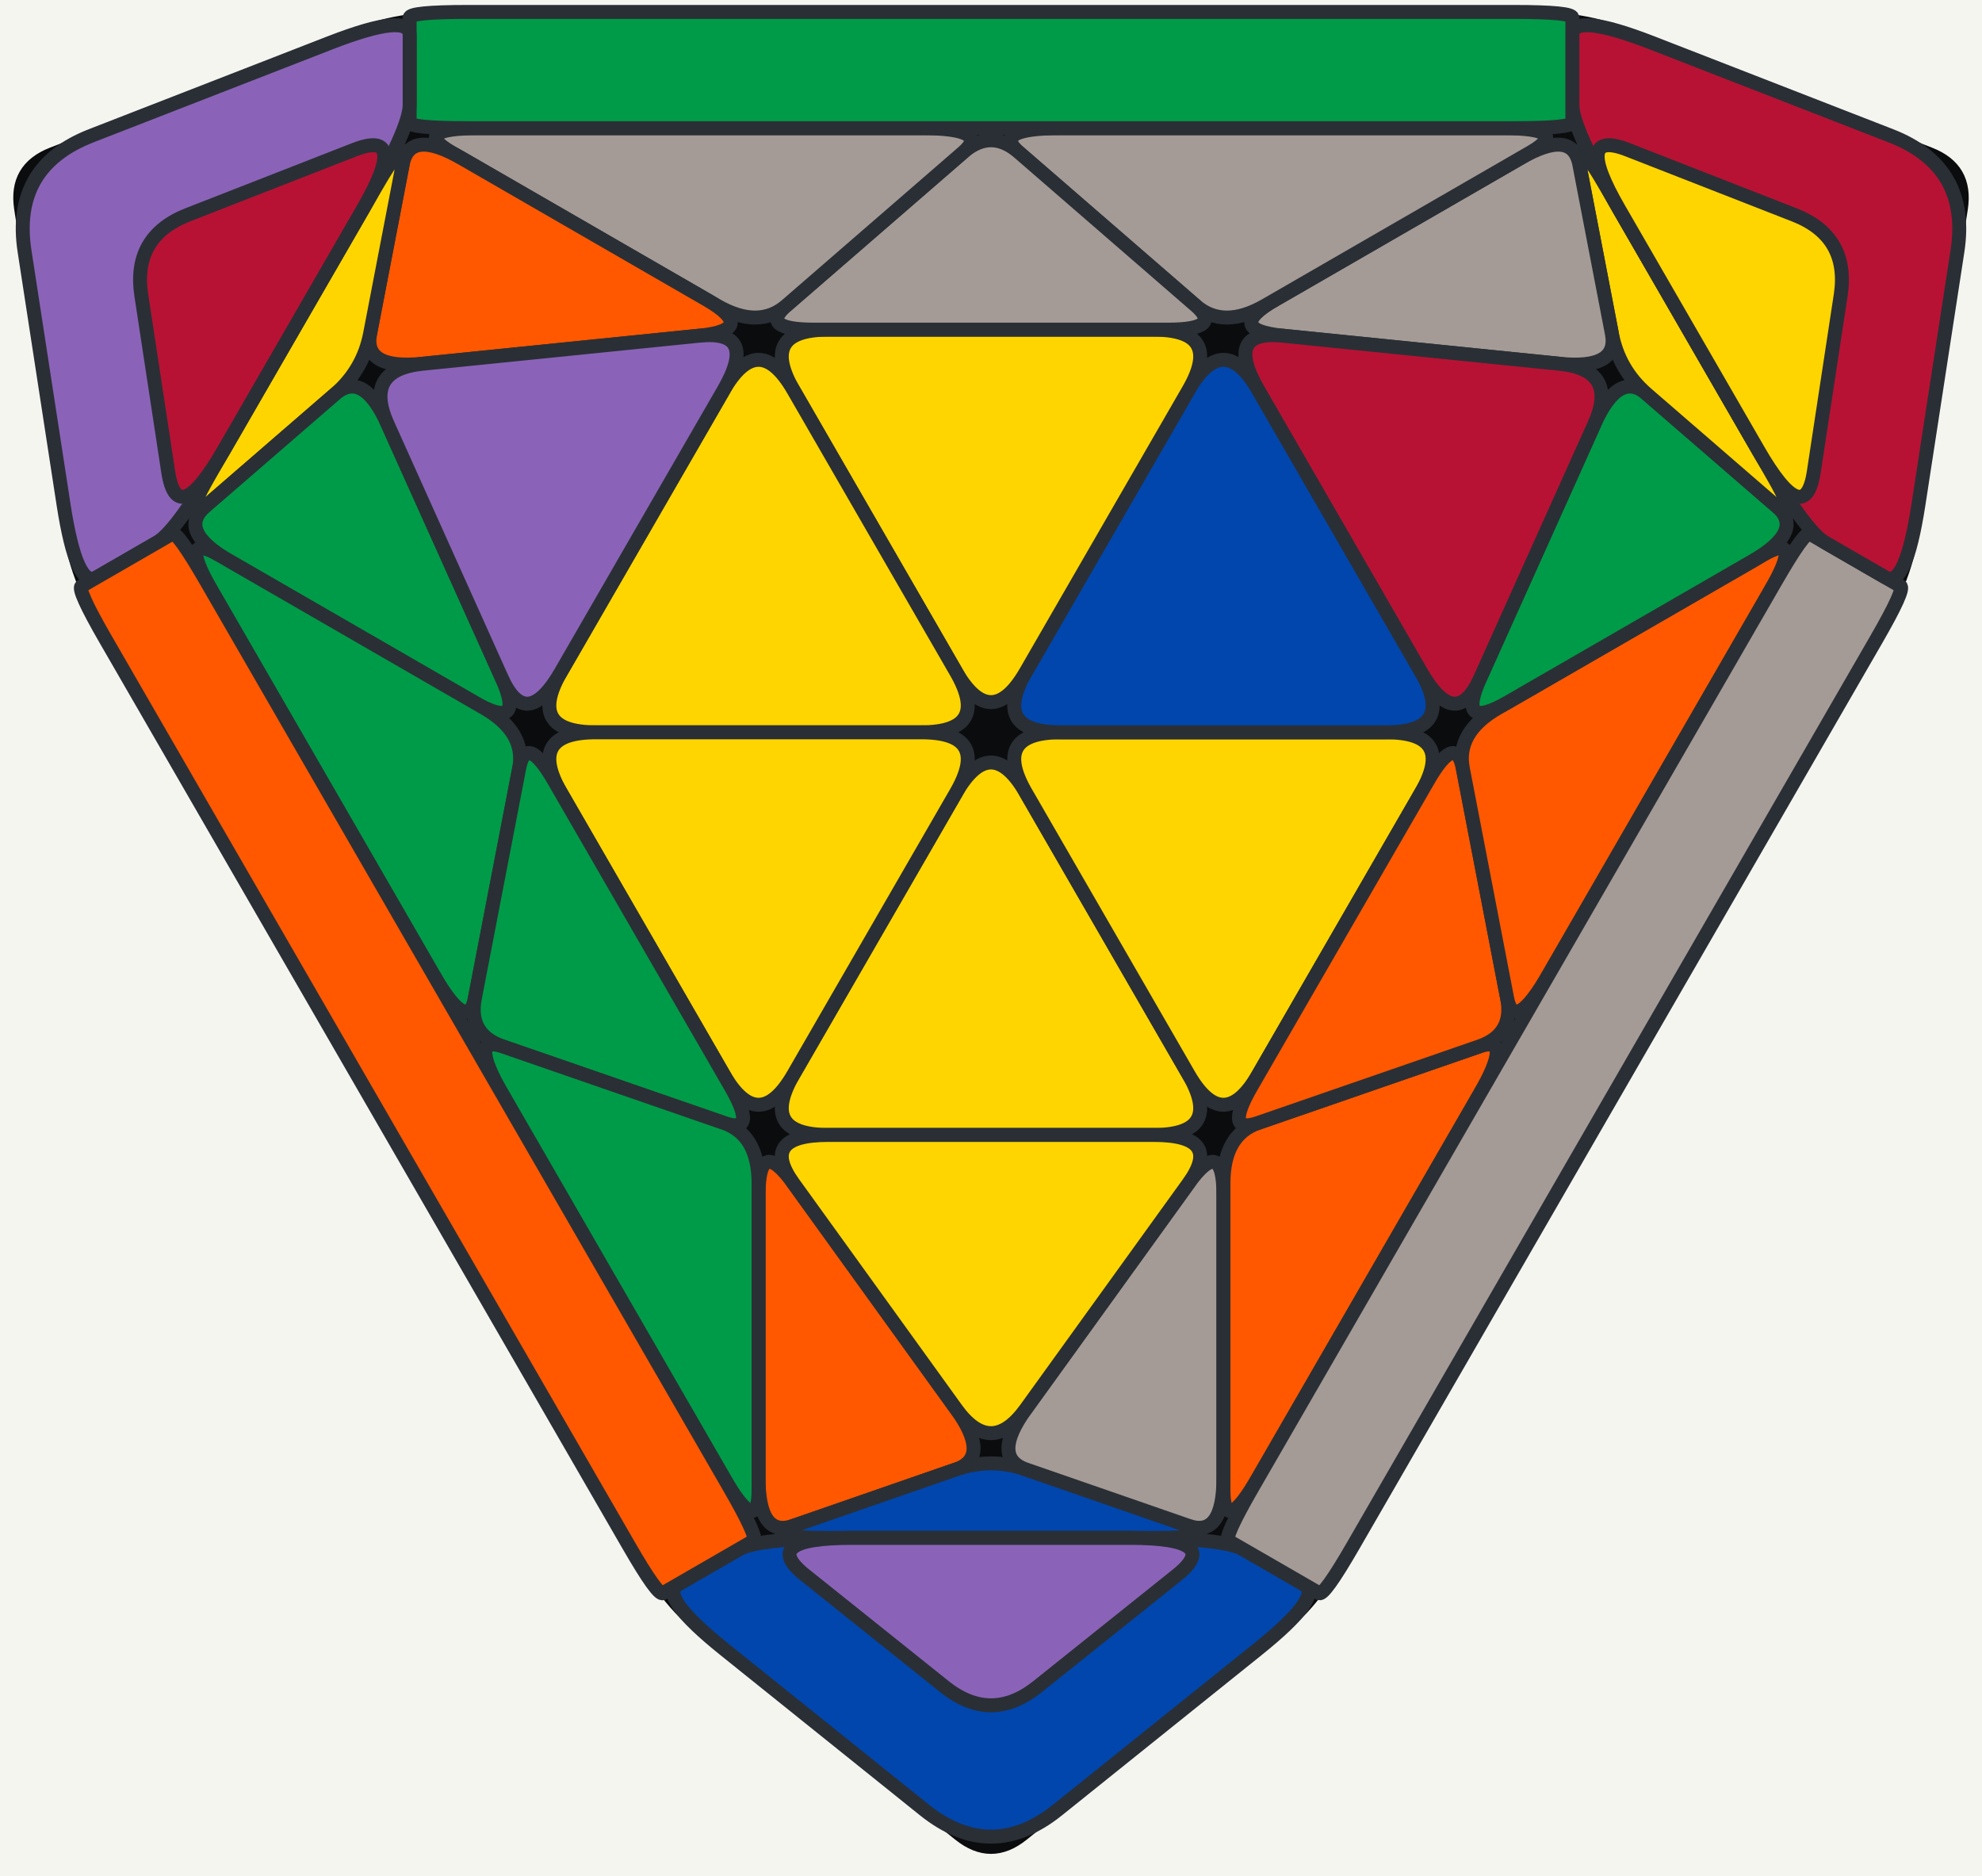
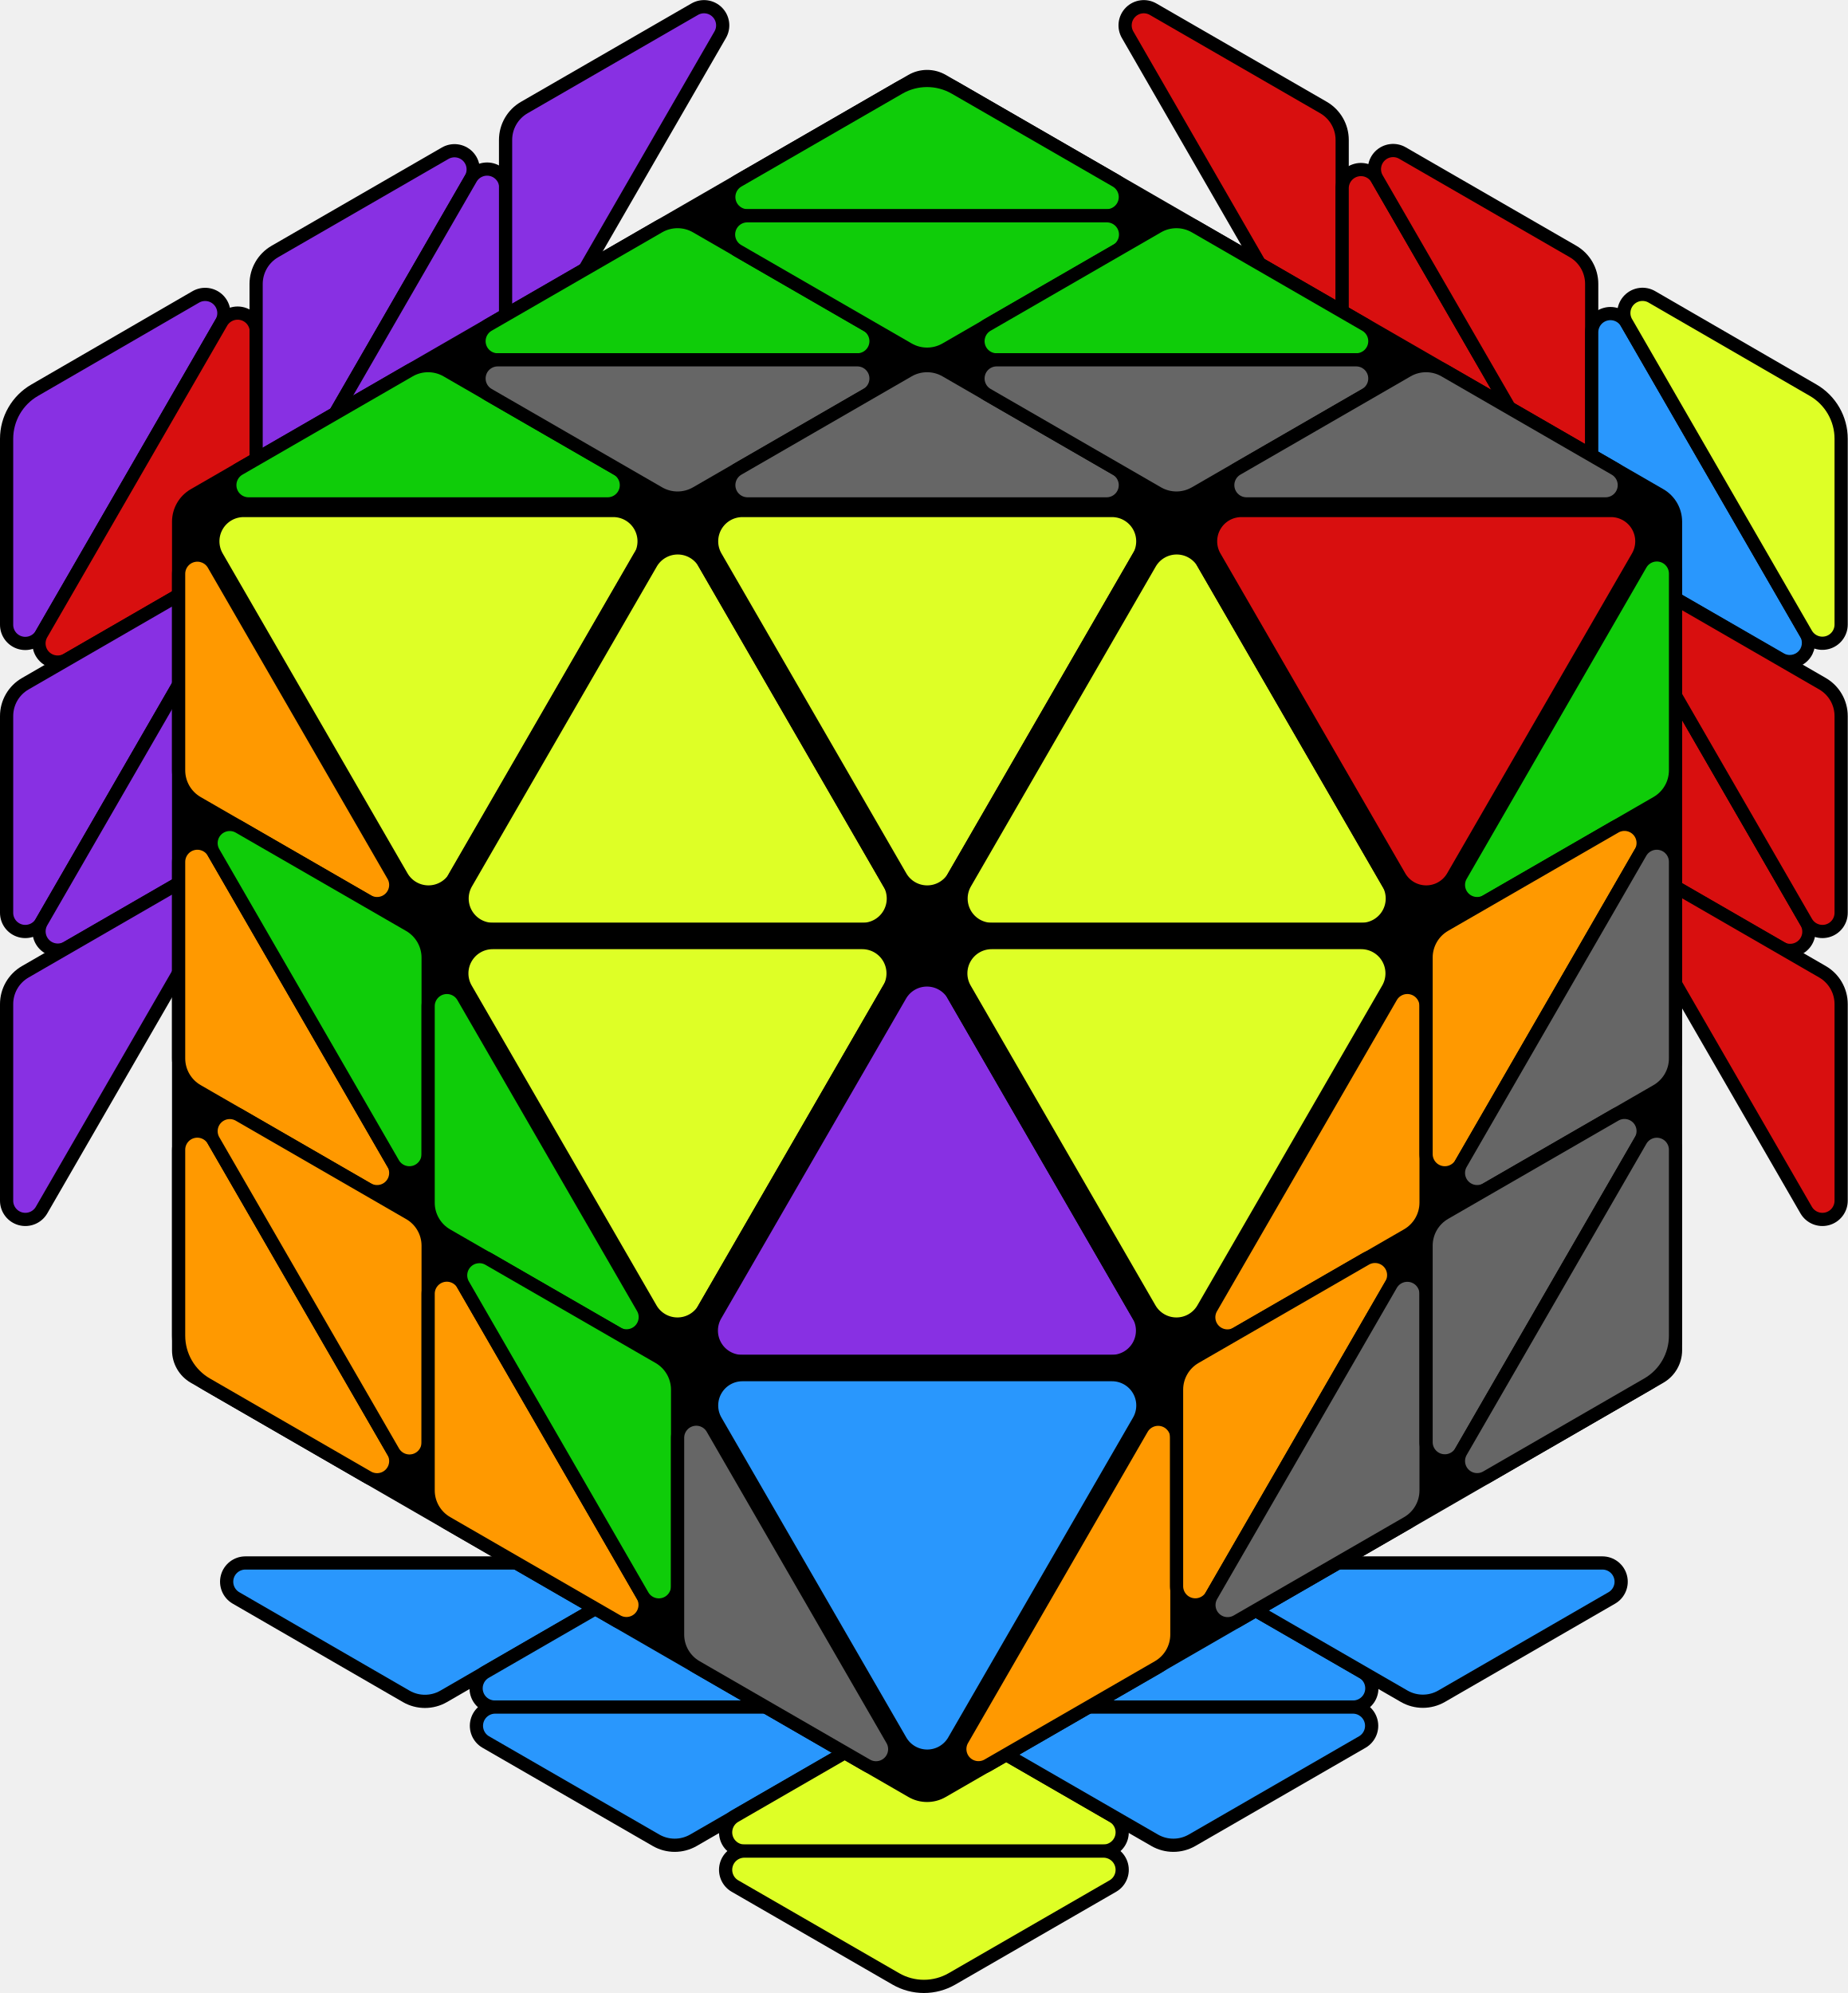
- <svg xmlns="http://www.w3.org/2000/svg" viewBox="-12.79 -9.45 25.58 24.2" role="img" aria-label="PF 4 PF case, FTO 2-Look L3T case diagram">
-   <rect x="-14.79" y="-11.45" width="29.58" height="28.2" fill="#f5f5f0" rx="2.5" />
-   <path d="M-3.869 11.491L-0.430 14.251Q0.000 14.596,0.430 14.251L3.869 11.491 L0.430 14.251L3.869 11.491Q4.299 11.146,5.049 9.847L11.052 -0.550 L5.049 9.847L11.052 -0.550Q11.802 -1.850,11.886 -2.395L12.557 -6.753 L11.886 -2.395L12.557 -6.753Q12.641 -7.298,12.127 -7.498L8.017 -9.096 L12.127 -7.498L8.017 -9.096Q7.503 -9.296,6.003 -9.296L-6.003 -9.296 L6.003 -9.296L-6.003 -9.296Q-7.503 -9.296,-8.017 -9.096L-12.127 -7.498 L-8.017 -9.096L-12.127 -7.498Q-12.641 -7.298,-12.557 -6.753L-11.886 -2.395 L-12.557 -6.753L-11.886 -2.395Q-11.802 -1.850,-11.052 -0.550L-5.049 9.847 L-11.052 -0.550L-5.049 9.847Q-4.299 11.146,-3.869 11.491L-0.430 14.251Z" fill="#0b0c0e" stroke="#0b0c0e" stroke-width="0.1" stroke-linejoin="round" />
-   <path d="M-0.450 0.779L-2.550 4.417Q-3.000 5.196,-2.100 5.196L2.100 5.196 L-2.100 5.196L2.100 5.196Q3.000 5.196,2.550 4.417L0.450 0.779 L2.550 4.417L0.450 0.779Q0.000 0.000,-0.450 0.779L-2.550 4.417Z" fill="#ffd500" stroke="#2a2f35" stroke-width="0.18" stroke-linejoin="round" />
-   <path d="M-3.000 5.976L-3.000 9.616Q-3.000 10.396,-2.550 10.240L-0.450 9.512 L-2.550 10.240L-0.450 9.512Q0.000 9.356,-0.450 8.732L-2.550 5.820 L-0.450 8.732L-2.550 5.820Q-3.000 5.196,-3.000 5.976L-3.000 9.616Z" fill="#ff5800" stroke="#2a2f35" stroke-width="0.18" stroke-linejoin="round" />
-   <path d="M-2.100 10.396L2.100 10.396Q3.000 10.396,2.550 10.240L0.450 9.512 L2.550 10.240L0.450 9.512Q0.000 9.356,-0.450 9.512L-2.550 10.240 L-0.450 9.512L-2.550 10.240Q-3.000 10.396,-2.100 10.396L2.100 10.396Z" fill="#0046ad" stroke="#2a2f35" stroke-width="0.18" stroke-linejoin="round" />
-   <path d="M3.000 9.616L3.000 5.976Q3.000 5.196,2.550 5.820L0.450 8.732 L2.550 5.820L0.450 8.732Q0.000 9.356,0.450 9.512L2.550 10.240 L0.450 9.512L2.550 10.240Q3.000 10.396,3.000 9.616L3.000 5.976Z" fill="#a49b96" stroke="#2a2f35" stroke-width="0.18" stroke-linejoin="round" />
-   <path d="M2.100 5.196L-2.100 5.196Q-3.000 5.196,-2.550 5.820L-0.450 8.732 L-2.550 5.820L-0.450 8.732Q0.000 9.356,0.450 8.732L2.550 5.820 L0.450 8.732L2.550 5.820Q3.000 5.196,2.100 5.196L-2.100 5.196Z" fill="#ffd500" stroke="#2a2f35" stroke-width="0.18" stroke-linejoin="round" />
-   <path d="M0.450 0.779L2.550 4.417Q3.000 5.196,3.450 4.417L5.550 0.779 L3.450 4.417L5.550 0.779Q6.000 0.000,5.100 0.000L0.900 0.000 L5.100 0.000L0.900 0.000Q0.000 0.000,0.450 0.779L2.550 4.417Z" fill="#ffd500" stroke="#2a2f35" stroke-width="0.18" stroke-linejoin="round" />
-   <path d="M3.000 5.820L3.000 9.772Q3.000 10.396,3.450 9.616L6.301 4.678 L3.450 9.616L6.301 4.678Q6.752 3.898,6.301 4.054L3.450 5.040 L6.301 4.054L3.450 5.040Q3.000 5.196,3.000 5.820L3.000 9.772Z" fill="#ff5800" stroke="#2a2f35" stroke-width="0.18" stroke-linejoin="round" />
-   <path d="M5.640 0.624L3.360 4.573Q3.000 5.196,3.450 5.040L6.301 4.054 L3.450 5.040L6.301 4.054Q6.752 3.898,6.661 3.430L6.090 0.468 L6.661 3.430L6.090 0.468Q6.000 0.000,5.640 0.624L3.360 4.573Z" fill="#ff5800" stroke="#2a2f35" stroke-width="0.18" stroke-linejoin="round" />
-   <path d="M6.090 0.468L6.661 3.430Q6.752 3.898,7.202 3.118L10.053 -1.820 L7.202 3.118L10.053 -1.820Q10.503 -2.600,9.963 -2.288L6.540 -0.312 L9.963 -2.288L6.540 -0.312Q6.000 0.000,6.090 0.468L6.661 3.430Z" fill="#ff5800" stroke="#2a2f35" stroke-width="0.18" stroke-linejoin="round" />
-   <path d="M-3.260 10.546L-4.039 10.996Q-4.299 11.146,-3.439 11.836L-0.860 13.906 L-3.439 11.836L-0.860 13.906Q0.000 14.596,0.860 13.906L3.439 11.836 L0.860 13.906L3.439 11.836Q4.299 11.146,4.039 10.996L3.260 10.546 L4.039 10.996L3.260 10.546Q3.000 10.396,1.800 10.396L-1.800 10.396 L1.800 10.396L-1.800 10.396Q-3.000 10.396,-3.260 10.546L-4.039 10.996Z" fill="#0046ad" stroke="#2a2f35" stroke-width="0.18" stroke-linejoin="round" />
-   <path d="M-2.400 10.876L-0.600 12.316Q0.000 12.796,0.600 12.316L2.400 10.876 L0.600 12.316L2.400 10.876Q3.000 10.396,1.800 10.396L-1.800 10.396 L1.800 10.396L-1.800 10.396Q-3.000 10.396,-2.400 10.876L-0.600 12.316Z" fill="#8a63b8" stroke="#2a2f35" stroke-width="0.18" stroke-linejoin="round" />
-   <path d="M3.065 10.434L4.234 11.109Q4.299 11.146,4.674 10.496L11.427 -1.200 L4.674 10.496L11.427 -1.200Q11.802 -1.850,11.737 -1.887L10.568 -2.562 L11.737 -1.887L10.568 -2.562Q10.503 -2.600,10.128 -1.950L3.375 9.746 L10.128 -1.950L3.375 9.746Q3.000 10.396,3.065 10.434L4.234 11.109Z" fill="#a49b96" stroke="#2a2f35" stroke-width="0.18" stroke-linejoin="round" />
-   <path d="M0.900 0.000L5.100 0.000Q6.000 0.000,5.550 -0.779L3.450 -4.417 L5.550 -0.779L3.450 -4.417Q3.000 -5.196,2.550 -4.417L0.450 -0.779 L2.550 -4.417L0.450 -0.779Q-0.000 -0.000,0.900 0.000L5.100 0.000Z" fill="#0046ad" stroke="#2a2f35" stroke-width="0.18" stroke-linejoin="round" />
-   <path d="M6.675 -0.390L9.828 -2.210Q10.503 -2.600,10.143 -2.912L8.463 -4.366 L10.143 -2.912L8.463 -4.366Q8.103 -4.678,7.787 -3.976L6.315 -0.702 L7.787 -3.976L6.315 -0.702Q6.000 0.000,6.675 -0.390L9.828 -2.210Z" fill="#009b48" stroke="#2a2f35" stroke-width="0.18" stroke-linejoin="round" />
-   <path d="M10.053 -3.379L7.953 -7.017Q7.503 -7.796,7.593 -7.328L8.013 -5.146 L7.593 -7.328L8.013 -5.146Q8.103 -4.678,8.463 -4.366L10.143 -2.912 L8.463 -4.366L10.143 -2.912Q10.503 -2.600,10.053 -3.379L7.953 -7.017Z" fill="#ffd500" stroke="#2a2f35" stroke-width="0.18" stroke-linejoin="round" />
-   <path d="M6.828 -7.406L3.675 -5.586Q3.000 -5.196,3.765 -5.118L7.337 -4.756 L3.765 -5.118L7.337 -4.756Q8.103 -4.678,8.013 -5.146L7.593 -7.328 L8.013 -5.146L7.593 -7.328Q7.503 -7.796,6.828 -7.406L3.675 -5.586Z" fill="#a49b96" stroke="#2a2f35" stroke-width="0.18" stroke-linejoin="round" />
-   <path d="M3.450 -4.417L5.550 -0.779Q6.000 0.000,6.315 -0.702L7.787 -3.976 L6.315 -0.702L7.787 -3.976Q8.103 -4.678,7.337 -4.756L3.765 -5.118 L7.337 -4.756L3.765 -5.118Q3.000 -5.196,3.450 -4.417L5.550 -0.779Z" fill="#b71234" stroke="#2a2f35" stroke-width="0.18" stroke-linejoin="round" />
-   <path d="M0.450 -0.779L2.550 -4.417Q3.000 -5.196,2.100 -5.196L-2.100 -5.196 L2.100 -5.196L-2.100 -5.196Q-3.000 -5.196,-2.550 -4.417L-0.450 -0.779 L-2.550 -4.417L-0.450 -0.779Q-0.000 -0.000,0.450 -0.779L2.550 -4.417Z" fill="#ffd500" stroke="#2a2f35" stroke-width="0.18" stroke-linejoin="round" />
-   <path d="M3.540 -5.508L6.963 -7.484Q7.503 -7.796,6.603 -7.796L0.900 -7.796 L6.603 -7.796L0.900 -7.796Q0.000 -7.796,0.360 -7.484L2.640 -5.508 L0.360 -7.484L2.640 -5.508Q3.000 -5.196,3.540 -5.508L6.963 -7.484Z" fill="#a49b96" stroke="#2a2f35" stroke-width="0.18" stroke-linejoin="round" />
-   <path d="M-2.280 -5.196L2.280 -5.196Q3.000 -5.196,2.640 -5.508L0.360 -7.484 L2.640 -5.508L0.360 -7.484Q0.000 -7.796,-0.360 -7.484L-2.640 -5.508 L-0.360 -7.484L-2.640 -5.508Q-3.000 -5.196,-2.280 -5.196L2.280 -5.196Z" fill="#a49b96" stroke="#2a2f35" stroke-width="0.18" stroke-linejoin="round" />
-   <path d="M-2.640 -5.508L-0.360 -7.484Q0.000 -7.796,-0.900 -7.796L-6.603 -7.796 L-0.900 -7.796L-6.603 -7.796Q-7.503 -7.796,-6.963 -7.484L-3.540 -5.508 L-6.963 -7.484L-3.540 -5.508Q-3.000 -5.196,-2.640 -5.508L-0.360 -7.484Z" fill="#a49b96" stroke="#2a2f35" stroke-width="0.18" stroke-linejoin="round" />
-   <path d="M10.763 -2.450L11.543 -2.000Q11.802 -1.850,11.970 -2.940L12.473 -6.208 L11.970 -2.940L12.473 -6.208Q12.641 -7.298,11.613 -7.698L8.531 -8.897 L11.613 -7.698L8.531 -8.897Q7.503 -9.296,7.503 -8.996L7.503 -8.096 L7.503 -8.996L7.503 -8.096Q7.503 -7.796,8.103 -6.757L9.903 -3.639 L8.103 -6.757L9.903 -3.639Q10.503 -2.600,10.763 -2.450L11.543 -2.000Z" fill="#b71234" stroke="#2a2f35" stroke-width="0.18" stroke-linejoin="round" />
-   <path d="M10.619 -3.360L10.966 -5.638Q11.082 -6.398,10.366 -6.678L8.219 -7.517 L10.366 -6.678L8.219 -7.517Q7.503 -7.796,8.103 -6.757L9.903 -3.639 L8.103 -6.757L9.903 -3.639Q10.503 -2.600,10.619 -3.360L10.966 -5.638Z" fill="#ffd500" stroke="#2a2f35" stroke-width="0.18" stroke-linejoin="round" />
-   <path d="M7.503 -7.871L7.503 -9.221Q7.503 -9.296,6.753 -9.296L-6.753 -9.296 L6.753 -9.296L-6.753 -9.296Q-7.503 -9.296,-7.503 -9.221L-7.503 -7.871 L-7.503 -9.221L-7.503 -7.871Q-7.503 -7.796,-6.753 -7.796L6.753 -7.796 L-6.753 -7.796L6.753 -7.796Q7.503 -7.796,7.503 -7.871L7.503 -9.221Z" fill="#009b48" stroke="#2a2f35" stroke-width="0.18" stroke-linejoin="round" />
-   <path d="M-0.450 -0.779L-2.550 -4.417Q-3.000 -5.196,-3.450 -4.417L-5.550 -0.779 L-3.450 -4.417L-5.550 -0.779Q-6.000 0.000,-5.100 0.000L-0.900 0.000 L-5.100 0.000L-0.900 0.000Q0.000 0.000,-0.450 -0.779L-2.550 -4.417Z" fill="#ffd500" stroke="#2a2f35" stroke-width="0.18" stroke-linejoin="round" />
-   <path d="M-3.675 -5.586L-6.828 -7.406Q-7.503 -7.796,-7.593 -7.328L-8.013 -5.146 L-7.593 -7.328L-8.013 -5.146Q-8.103 -4.678,-7.337 -4.756L-3.765 -5.118 L-7.337 -4.756L-3.765 -5.118Q-3.000 -5.196,-3.675 -5.586L-6.828 -7.406Z" fill="#ff5800" stroke="#2a2f35" stroke-width="0.18" stroke-linejoin="round" />
-   <path d="M-7.953 -7.017L-10.053 -3.379Q-10.503 -2.600,-10.143 -2.912L-8.463 -4.366 L-10.143 -2.912L-8.463 -4.366Q-8.103 -4.678,-8.013 -5.146L-7.593 -7.328 L-8.013 -5.146L-7.593 -7.328Q-7.503 -7.796,-7.953 -7.017L-10.053 -3.379Z" fill="#ffd500" stroke="#2a2f35" stroke-width="0.18" stroke-linejoin="round" />
-   <path d="M-9.828 -2.210L-6.675 -0.390Q-6.000 0.000,-6.315 -0.702L-7.787 -3.976 L-6.315 -0.702L-7.787 -3.976Q-8.103 -4.678,-8.463 -4.366L-10.143 -2.912 L-8.463 -4.366L-10.143 -2.912Q-10.503 -2.600,-9.828 -2.210L-6.675 -0.390Z" fill="#009b48" stroke="#2a2f35" stroke-width="0.18" stroke-linejoin="round" />
-   <path d="M-5.550 -0.779L-3.450 -4.417Q-3.000 -5.196,-3.765 -5.118L-7.337 -4.756 L-3.765 -5.118L-7.337 -4.756Q-8.103 -4.678,-7.787 -3.976L-6.315 -0.702 L-7.787 -3.976L-6.315 -0.702Q-6.000 0.000,-5.550 -0.779L-3.450 -4.417Z" fill="#8a63b8" stroke="#2a2f35" stroke-width="0.18" stroke-linejoin="round" />
-   <path d="M-0.900 0.000L-5.100 0.000Q-6.000 0.000,-5.550 0.779L-3.450 4.417 L-5.550 0.779L-3.450 4.417Q-3.000 5.196,-2.550 4.417L-0.450 0.779 L-2.550 4.417L-0.450 0.779Q0.000 0.000,-0.900 0.000L-5.100 0.000Z" fill="#ffd500" stroke="#2a2f35" stroke-width="0.18" stroke-linejoin="round" />
-   <path d="M-6.540 -0.312L-9.963 -2.288Q-10.503 -2.600,-10.053 -1.820L-7.202 3.118 L-10.053 -1.820L-7.202 3.118Q-6.752 3.898,-6.661 3.430L-6.090 0.468 L-6.661 3.430L-6.090 0.468Q-6.000 0.000,-6.540 -0.312L-9.963 -2.288Z" fill="#009b48" stroke="#2a2f35" stroke-width="0.18" stroke-linejoin="round" />
-   <path d="M-3.360 4.573L-5.640 0.624Q-6.000 0.000,-6.090 0.468L-6.661 3.430 L-6.090 0.468L-6.661 3.430Q-6.752 3.898,-6.301 4.054L-3.450 5.040 L-6.301 4.054L-3.450 5.040Q-3.000 5.196,-3.360 4.573L-5.640 0.624Z" fill="#009b48" stroke="#2a2f35" stroke-width="0.18" stroke-linejoin="round" />
-   <path d="M-3.450 5.040L-6.301 4.054Q-6.752 3.898,-6.301 4.678L-3.450 9.616 L-6.301 4.678L-3.450 9.616Q-3.000 10.396,-3.000 9.772L-3.000 5.820 L-3.000 9.772L-3.000 5.820Q-3.000 5.196,-3.450 5.040L-6.301 4.054Z" fill="#009b48" stroke="#2a2f35" stroke-width="0.18" stroke-linejoin="round" />
-   <path d="M-7.503 -8.096L-7.503 -8.996Q-7.503 -9.296,-8.531 -8.897L-11.613 -7.698 L-8.531 -8.897L-11.613 -7.698Q-12.641 -7.298,-12.473 -6.208L-11.970 -2.940 L-12.473 -6.208L-11.970 -2.940Q-11.802 -1.850,-11.543 -2.000L-10.763 -2.450 L-11.543 -2.000L-10.763 -2.450Q-10.503 -2.600,-9.903 -3.639L-8.103 -6.757 L-9.903 -3.639L-8.103 -6.757Q-7.503 -7.796,-7.503 -8.096L-7.503 -8.996Z" fill="#8a63b8" stroke="#2a2f35" stroke-width="0.18" stroke-linejoin="round" />
-   <path d="M-8.219 -7.517L-10.366 -6.678Q-11.082 -6.398,-10.966 -5.638L-10.619 -3.360 L-10.966 -5.638L-10.619 -3.360Q-10.503 -2.600,-9.903 -3.639L-8.103 -6.757 L-9.903 -3.639L-8.103 -6.757Q-7.503 -7.796,-8.219 -7.517L-10.366 -6.678Z" fill="#b71234" stroke="#2a2f35" stroke-width="0.18" stroke-linejoin="round" />
-   <path d="M-10.568 -2.562L-11.737 -1.887Q-11.802 -1.850,-11.427 -1.200L-4.674 10.496 L-11.427 -1.200L-4.674 10.496Q-4.299 11.146,-4.234 11.109L-3.065 10.434 L-4.234 11.109L-3.065 10.434Q-3.000 10.396,-3.375 9.746L-10.128 -1.950 L-3.375 9.746L-10.128 -1.950Q-10.503 -2.600,-10.568 -2.562L-11.737 -1.887Z" fill="#ff5800" stroke="#2a2f35" stroke-width="0.18" stroke-linejoin="round" />
+ <svg xmlns="http://www.w3.org/2000/svg" viewBox="0 0 279.92 301.94" role="img">
+   <path d="M91.59,236.79H37.16a2.84,2.84,0,0,0-1.42,5.29L61.54,257a5.68,5.68,0,0,0,5.67,0L93,242.08A2.84,2.84,0,0,0,91.59,236.79Z" fill="#2997fd" stroke="#000000" stroke-width="2" stroke-linejoin="round" />
+   <path d="M75,258.62h54.43a2.84,2.84,0,0,0,1.42-5.29L105,238.43a5.68,5.68,0,0,0-5.67,0l-25.8,14.9A2.84,2.84,0,0,0,75,258.62Z" fill="#2997fd" stroke="#000000" stroke-width="2" stroke-linejoin="round" />
+   <path d="M167.18,236.79H112.75a2.84,2.84,0,0,0-1.42,5.29l25.8,14.9a5.68,5.68,0,0,0,5.67,0l25.8-14.9A2.84,2.84,0,0,0,167.18,236.79Z" fill="#2997fd" stroke="#000000" stroke-width="2" stroke-linejoin="round" />
+   <path d="M150.54,258.62H205a2.84,2.84,0,0,0,1.42-5.29l-25.8-14.9a5.68,5.68,0,0,0-5.67,0l-25.8,14.9A2.84,2.84,0,0,0,150.54,258.62Z" fill="#2997fd" stroke="#000000" stroke-width="2" stroke-linejoin="round" />
+   <path d="M242.77,236.79H188.34a2.84,2.84,0,0,0-1.42,5.29l25.8,14.9a5.68,5.68,0,0,0,5.67,0l25.8-14.9A2.84,2.84,0,0,0,242.77,236.79Z" fill="#2997fd" stroke="#000000" stroke-width="2" stroke-linejoin="round" />
+   <path d="M129.38,258.62H75a2.84,2.84,0,0,0-1.42,5.29l25.8,14.89a5.68,5.68,0,0,0,5.67,0l25.8-14.89A2.84,2.84,0,0,0,129.38,258.62Z" fill="#2997fd" stroke="#000000" stroke-width="2" stroke-linejoin="round" />
+   <path d="M112.75,280.44h54.43a2.84,2.84,0,0,0,1.42-5.29l-25.8-14.9a5.68,5.68,0,0,0-5.67,0l-25.8,14.9A2.84,2.84,0,0,0,112.75,280.44Z" fill="#deff26" stroke="#000000" stroke-width="2" stroke-linejoin="round" />
+   <path d="M205,258.62H150.54a2.84,2.84,0,0,0-1.42,5.29l25.8,14.89a5.68,5.68,0,0,0,5.67,0l25.8-14.89A2.84,2.84,0,0,0,205,258.62Z" fill="#2997fd" stroke="#000000" stroke-width="2" stroke-linejoin="round" />
+   <path d="M167.18,280.44H112.75a2.84,2.84,0,0,0-1.42,5.29l24.38,14.07a8.51,8.51,0,0,0,8.51,0l24.38-14.07A2.84,2.84,0,0,0,167.18,280.44Z" fill="#deff26" stroke="#000000" stroke-width="2" stroke-linejoin="round" />
+   <path d="M6.29,96.05,33.51,48.91A2.84,2.84,0,0,0,29.63,45L5.25,59.12A8.5,8.5,0,0,0,1,66.48V94.64A2.83,2.83,0,0,0,6.29,96.05Z" fill="#8830e3" stroke="#000000" stroke-width="2" stroke-linejoin="round" />
+   <path d="M33.51,48.91,6.29,96.05a2.83,2.83,0,0,0,3.87,3.87L36,85a5.67,5.67,0,0,0,2.84-4.91V50.33A2.84,2.84,0,0,0,33.51,48.91Z" fill="#d80f0f" stroke="#000000" stroke-width="2" stroke-linejoin="round" />
+   <path d="M44.09,74.23,71.3,27.09a2.83,2.83,0,0,0-3.87-3.87L41.63,38.11A5.69,5.69,0,0,0,38.8,43V72.81A2.84,2.84,0,0,0,44.09,74.23Z" fill="#8830e3" stroke="#000000" stroke-width="2" stroke-linejoin="round" />
+   <path d="M71.3,27.09,44.09,74.23A2.83,2.83,0,0,0,48,78.1l25.8-14.89a5.69,5.69,0,0,0,2.83-4.91V28.51A2.84,2.84,0,0,0,71.3,27.09Z" fill="#8830e3" stroke="#000000" stroke-width="2" stroke-linejoin="round" />
+   <path d="M81.88,52.41,109.1,5.27a2.83,2.83,0,0,0-3.87-3.87L79.43,16.29a5.67,5.67,0,0,0-2.84,4.91V51A2.84,2.84,0,0,0,81.88,52.41Z" fill="#8830e3" stroke="#000000" stroke-width="2" stroke-linejoin="round" />
+   <path d="M6.29,139.69,33.51,92.55a2.84,2.84,0,0,0-3.88-3.87L3.84,103.58A5.65,5.65,0,0,0,1,108.49v29.79A2.83,2.83,0,0,0,6.29,139.69Z" fill="#8830e3" stroke="#000000" stroke-width="2" stroke-linejoin="round" />
+   <path d="M33.51,92.55,6.29,139.69a2.84,2.84,0,0,0,3.87,3.88L36,128.67a5.65,5.65,0,0,0,2.84-4.91V94A2.84,2.84,0,0,0,33.51,92.55Z" fill="#8830e3" stroke="#000000" stroke-width="2" stroke-linejoin="round" />
+   <path d="M44.09,117.87,71.3,70.73a2.83,2.83,0,0,0-3.87-3.87L41.63,81.75a5.69,5.69,0,0,0-2.83,4.91v29.79A2.84,2.84,0,0,0,44.09,117.87Z" fill="#8830e3" stroke="#000000" stroke-width="2" stroke-linejoin="round" />
+   <path d="M6.29,183.34,33.51,136.2a2.84,2.84,0,0,0-3.88-3.88L3.84,147.22A5.65,5.65,0,0,0,1,152.13v29.79A2.84,2.84,0,0,0,6.29,183.34Z" fill="#8830e3" stroke="#000000" stroke-width="2" stroke-linejoin="round" />
+   <path d="M170.83,5.27,198,52.41A2.84,2.84,0,0,0,203.33,51V21.2a5.68,5.68,0,0,0-2.83-4.91L174.7,1.4A2.83,2.83,0,0,0,170.83,5.27Z" fill="#d80f0f" stroke="#000000" stroke-width="2" stroke-linejoin="round" />
+   <path d="M235.84,74.23,208.62,27.09a2.84,2.84,0,0,0-5.29,1.42V58.3a5.68,5.68,0,0,0,2.84,4.91L232,78.1A2.83,2.83,0,0,0,235.84,74.23Z" fill="#d80f0f" stroke="#000000" stroke-width="2" stroke-linejoin="round" />
+   <path d="M208.62,27.09l27.22,47.14a2.84,2.84,0,0,0,5.29-1.42V43a5.68,5.68,0,0,0-2.84-4.91l-25.8-14.89A2.83,2.83,0,0,0,208.62,27.09Z" fill="#d80f0f" stroke="#000000" stroke-width="2" stroke-linejoin="round" />
+   <path d="M273.63,96.05,246.42,48.91a2.84,2.84,0,0,0-5.29,1.42V80.12A5.68,5.68,0,0,0,244,85l25.8,14.89A2.83,2.83,0,0,0,273.63,96.05Z" fill="#2997fd" stroke="#000000" stroke-width="2" stroke-linejoin="round" />
+   <path d="M246.42,48.91l27.21,47.14a2.84,2.84,0,0,0,5.29-1.42V66.48a8.51,8.51,0,0,0-4.25-7.37L250.29,45A2.83,2.83,0,0,0,246.42,48.91Z" fill="#deff26" stroke="#000000" stroke-width="2" stroke-linejoin="round" />
+   <path d="M208.62,70.73l27.22,47.14a2.84,2.84,0,0,0,5.29-1.42V86.66a5.68,5.68,0,0,0-2.84-4.91l-25.8-14.89A2.83,2.83,0,0,0,208.62,70.73Z" fill="#d80f0f" stroke="#000000" stroke-width="2" stroke-linejoin="round" />
+   <path d="M273.63,139.69,246.42,92.55A2.84,2.84,0,0,0,241.13,94v29.79a5.67,5.67,0,0,0,2.83,4.91l25.8,14.9A2.84,2.84,0,0,0,273.63,139.69Z" fill="#d80f0f" stroke="#000000" stroke-width="2" stroke-linejoin="round" />
+   <path d="M246.42,92.55l27.21,47.14a2.83,2.83,0,0,0,5.29-1.41V108.49a5.67,5.67,0,0,0-2.83-4.91l-25.8-14.9A2.83,2.83,0,0,0,246.42,92.55Z" fill="#d80f0f" stroke="#000000" stroke-width="2" stroke-linejoin="round" />
+   <path d="M246.42,136.2l27.21,47.14a2.84,2.84,0,0,0,5.29-1.42V152.13a5.67,5.67,0,0,0-2.83-4.91l-25.8-14.9A2.84,2.84,0,0,0,246.42,136.2Z" fill="#d80f0f" stroke="#000000" stroke-width="2" stroke-linejoin="round" />
+   <path d="M137.61,11.35,28.89,74.12A5.69,5.69,0,0,0,26.06,79V204.57a5.69,5.69,0,0,0,2.83,4.91l108.72,62.76a5.64,5.64,0,0,0,5.67,0L252,209.48a5.69,5.69,0,0,0,2.83-4.91V79A5.69,5.69,0,0,0,252,74.12L143.28,11.35A5.68,5.68,0,0,0,137.61,11.35Z" fill="#000000" />
+   <path d="M92.83,76.34H36.88A5.67,5.67,0,0,0,32,84.84l28,48.46a5.67,5.67,0,0,0,9.82,0l28-48.46A5.67,5.67,0,0,0,92.83,76.34Z" fill="#ffffff" stroke="#000000" stroke-width="4" stroke-linejoin="round" />
+   <path d="M74.67,141.8h56a5.67,5.67,0,0,0,4.91-8.5l-28-48.46a5.67,5.67,0,0,0-9.82,0l-28,48.46A5.67,5.67,0,0,0,74.67,141.8Z" fill="#ffffff" stroke="#000000" stroke-width="4" stroke-linejoin="round" />
+   <path d="M168.42,76.34H112.47a5.67,5.67,0,0,0-4.91,8.5l28,48.46a5.66,5.66,0,0,0,9.81,0l28-48.46A5.67,5.67,0,0,0,168.42,76.34Z" fill="#ffffff" stroke="#000000" stroke-width="4" stroke-linejoin="round" />
+   <path d="M150.26,141.8h56a5.67,5.67,0,0,0,4.91-8.5l-28-48.46a5.67,5.67,0,0,0-9.82,0l-28,48.46A5.67,5.67,0,0,0,150.26,141.8Z" fill="#ffffff" stroke="#000000" stroke-width="4" stroke-linejoin="round" />
+   <path d="M244,76.34H188.06a5.67,5.67,0,0,0-4.91,8.5l28,48.46a5.67,5.67,0,0,0,9.82,0l28-48.46A5.67,5.67,0,0,0,244,76.34Z" fill="#ffffff" stroke="#000000" stroke-width="4" stroke-linejoin="round" />
+   <path d="M130.63,141.8h-56a5.67,5.67,0,0,0-4.91,8.5l28,48.46a5.67,5.67,0,0,0,9.82,0l28-48.46A5.67,5.67,0,0,0,130.63,141.8Z" fill="#ffffff" stroke="#000000" stroke-width="4" stroke-linejoin="round" />
+   <path d="M112.47,207.26h55.95a5.67,5.67,0,0,0,4.91-8.5l-28-48.46a5.66,5.66,0,0,0-9.81,0l-28,48.46A5.67,5.67,0,0,0,112.47,207.26Z" fill="#ffffff" stroke="#000000" stroke-width="4" stroke-linejoin="round" />
+   <path d="M206.22,141.8h-56a5.67,5.67,0,0,0-4.91,8.5l28,48.46a5.67,5.67,0,0,0,9.82,0l28-48.46A5.67,5.67,0,0,0,206.22,141.8Z" fill="#ffffff" stroke="#000000" stroke-width="4" stroke-linejoin="round" />
+   <path d="M168.42,207.26H112.47a5.67,5.67,0,0,0-4.91,8.5l28,48.46a5.67,5.67,0,0,0,9.82,0l28-48.46A5.67,5.67,0,0,0,168.42,207.26Z" fill="#ffffff" stroke="#000000" stroke-width="4" stroke-linejoin="round" />
+   <path d="M92.83,76.34H36.88A5.67,5.67,0,0,0,32,84.84l28,48.46a5.67,5.67,0,0,0,9.82,0l28-48.46A5.67,5.67,0,0,0,92.83,76.34Z" fill="#deff26" stroke="#000000" stroke-width="4" stroke-linejoin="round" />
+   <path d="M74.67,141.8h56a5.67,5.67,0,0,0,4.91-8.5l-28-48.46a5.67,5.67,0,0,0-9.82,0l-28,48.46A5.67,5.67,0,0,0,74.67,141.8Z" fill="#deff26" stroke="#000000" stroke-width="4" stroke-linejoin="round" />
+   <path d="M168.42,76.34H112.47a5.67,5.67,0,0,0-4.91,8.5l28,48.46a5.66,5.66,0,0,0,9.81,0l28-48.46A5.67,5.67,0,0,0,168.42,76.34Z" fill="#deff26" stroke="#000000" stroke-width="4" stroke-linejoin="round" />
+   <path d="M150.26,141.8h56a5.67,5.67,0,0,0,4.91-8.5l-28-48.46a5.67,5.67,0,0,0-9.82,0l-28,48.46A5.67,5.67,0,0,0,150.26,141.8Z" fill="#deff26" stroke="#000000" stroke-width="4" stroke-linejoin="round" />
+   <path d="M244,76.34H188.06a5.67,5.67,0,0,0-4.91,8.5l28,48.46a5.67,5.67,0,0,0,9.82,0l28-48.46A5.67,5.67,0,0,0,244,76.34Z" fill="#d80f0f" stroke="#000000" stroke-width="4" stroke-linejoin="round" />
+   <path d="M130.63,141.8h-56a5.67,5.67,0,0,0-4.91,8.5l28,48.46a5.67,5.67,0,0,0,9.82,0l28-48.46A5.67,5.67,0,0,0,130.63,141.8Z" fill="#deff26" stroke="#000000" stroke-width="4" stroke-linejoin="round" />
+   <path d="M112.47,207.26h55.95a5.67,5.67,0,0,0,4.91-8.5l-28-48.46a5.66,5.66,0,0,0-9.81,0l-28,48.46A5.67,5.67,0,0,0,112.47,207.26Z" fill="#8830e3" stroke="#000000" stroke-width="4" stroke-linejoin="round" />
+   <path d="M206.22,141.8h-56a5.67,5.67,0,0,0-4.91,8.5l28,48.46a5.67,5.67,0,0,0,9.82,0l28-48.46A5.67,5.67,0,0,0,206.22,141.8Z" fill="#deff26" stroke="#000000" stroke-width="4" stroke-linejoin="round" />
+   <path d="M168.42,207.26H112.47a5.67,5.67,0,0,0-4.91,8.5l28,48.46a5.67,5.67,0,0,0,9.82,0l28-48.46A5.67,5.67,0,0,0,168.42,207.26Z" fill="#2997fd" stroke="#000000" stroke-width="4" stroke-linejoin="round" />
+   <path d="M113.23,32.69h54.43a2.84,2.84,0,0,0,1.42-5.29L144.69,13.33a8.49,8.49,0,0,0-8.5,0L111.81,27.4A2.84,2.84,0,0,0,113.23,32.69Z" fill="#0fcc09" stroke="#000000" stroke-width="2" stroke-linejoin="round" />
+   <path d="M75.43,54.52h54.44a2.83,2.83,0,0,0,1.41-5.29l-25.8-14.9a5.68,5.68,0,0,0-5.67,0L74,49.23A2.83,2.83,0,0,0,75.43,54.52Z" fill="#0fcc09" stroke="#000000" stroke-width="2" stroke-linejoin="round" />
+   <path d="M167.66,32.69H113.23A2.84,2.84,0,0,0,111.81,38l25.8,14.9a5.68,5.68,0,0,0,5.67,0L169.08,38A2.84,2.84,0,0,0,167.66,32.69Z" fill="#0fcc09" stroke="#000000" stroke-width="2" stroke-linejoin="round" />
+   <path d="M151,54.52h54.44a2.83,2.83,0,0,0,1.41-5.29l-25.8-14.9a5.67,5.67,0,0,0-5.66,0l-25.8,14.9A2.83,2.83,0,0,0,151,54.52Z" fill="#0fcc09" stroke="#000000" stroke-width="2" stroke-linejoin="round" />
+   <path d="M37.64,76.34H92.07a2.84,2.84,0,0,0,1.42-5.29l-25.8-14.9a5.68,5.68,0,0,0-5.67,0l-25.8,14.9A2.84,2.84,0,0,0,37.64,76.34Z" fill="#0fcc09" stroke="#000000" stroke-width="2" stroke-linejoin="round" />
+   <path d="M129.87,54.51H75.43A2.83,2.83,0,0,0,74,59.8L99.81,74.7a5.68,5.68,0,0,0,5.67,0l25.8-14.9A2.83,2.83,0,0,0,129.87,54.51Z" fill="#666666" stroke="#000000" stroke-width="2" stroke-linejoin="round" />
+   <path d="M113.23,76.34h54.43a2.84,2.84,0,0,0,1.42-5.29l-25.8-14.9a5.68,5.68,0,0,0-5.67,0l-25.8,14.9A2.84,2.84,0,0,0,113.23,76.34Z" fill="#666666" stroke="#000000" stroke-width="2" stroke-linejoin="round" />
+   <path d="M205.46,54.51H151a2.83,2.83,0,0,0-1.41,5.29l25.8,14.9a5.67,5.67,0,0,0,5.66,0l25.8-14.9A2.83,2.83,0,0,0,205.46,54.51Z" fill="#666666" stroke="#000000" stroke-width="2" stroke-linejoin="round" />
+   <path d="M188.82,76.34h54.43a2.84,2.84,0,0,0,1.42-5.29l-25.8-14.9a5.68,5.68,0,0,0-5.67,0l-25.8,14.9A2.84,2.84,0,0,0,188.82,76.34Z" fill="#666666" stroke="#000000" stroke-width="2" stroke-linejoin="round" />
+   <path d="M248.54,85.5l-27.21,47.14a2.83,2.83,0,0,0,3.87,3.87l25.8-14.9a5.67,5.67,0,0,0,2.83-4.91V86.91A2.83,2.83,0,0,0,248.54,85.5Z" fill="#0fcc09" stroke="#000000" stroke-width="2" stroke-linejoin="round" />
+   <path d="M210.75,151,183.53,198.1A2.83,2.83,0,0,0,187.4,202l25.8-14.89a5.68,5.68,0,0,0,2.84-4.91V152.38A2.84,2.84,0,0,0,210.75,151Z" fill="#ff9900" stroke="#000000" stroke-width="2" stroke-linejoin="round" />
+   <path d="M221.33,176.28l27.21-47.14a2.83,2.83,0,0,0-3.87-3.87l-25.8,14.89a5.68,5.68,0,0,0-2.83,4.91v29.79A2.84,2.84,0,0,0,221.33,176.28Z" fill="#ff9900" stroke="#000000" stroke-width="2" stroke-linejoin="round" />
+   <path d="M248.54,129.14l-27.21,47.14a2.83,2.83,0,0,0,3.87,3.87L251,165.26a5.69,5.69,0,0,0,2.83-4.91V130.56A2.84,2.84,0,0,0,248.54,129.14Z" fill="#666666" stroke="#000000" stroke-width="2" stroke-linejoin="round" />
+   <path d="M173,216.42l-27.21,47.14a2.83,2.83,0,0,0,3.87,3.87l25.8-14.89a5.67,5.67,0,0,0,2.83-4.91V217.84A2.84,2.84,0,0,0,173,216.42Z" fill="#ff9900" stroke="#000000" stroke-width="2" stroke-linejoin="round" />
+   <path d="M183.53,241.74l27.22-47.14a2.83,2.83,0,0,0-3.87-3.87l-25.8,14.89a5.68,5.68,0,0,0-2.84,4.91v29.79A2.84,2.84,0,0,0,183.53,241.74Z" fill="#ff9900" stroke="#000000" stroke-width="2" stroke-linejoin="round" />
+   <path d="M210.75,194.6l-27.22,47.14a2.83,2.83,0,0,0,3.87,3.87l25.8-14.89a5.67,5.67,0,0,0,2.84-4.91V196A2.84,2.84,0,0,0,210.75,194.6Z" fill="#666666" stroke="#000000" stroke-width="2" stroke-linejoin="round" />
+   <path d="M221.33,219.92l27.21-47.14a2.83,2.83,0,0,0-3.87-3.87l-25.8,14.89a5.69,5.69,0,0,0-2.83,4.91V218.5A2.84,2.84,0,0,0,221.33,219.92Z" fill="#666666" stroke="#000000" stroke-width="2" stroke-linejoin="round" />
+   <path d="M248.55,172.78l-27.22,47.14a2.83,2.83,0,0,0,3.87,3.87l24.38-14.08a8.48,8.48,0,0,0,4.25-7.36V174.2A2.83,2.83,0,0,0,248.55,172.78Z" fill="#666666" stroke="#000000" stroke-width="2" stroke-linejoin="round" />
+   <path d="M59.57,132.64,32.35,85.5a2.84,2.84,0,0,0-5.29,1.42v29.79a5.68,5.68,0,0,0,2.84,4.91l25.8,14.89A2.83,2.83,0,0,0,59.57,132.64Z" fill="#ff9900" stroke="#000000" stroke-width="2" stroke-linejoin="round" />
+   <path d="M59.57,176.28,32.35,129.14a2.84,2.84,0,0,0-5.29,1.42v29.79a5.67,5.67,0,0,0,2.84,4.91l25.8,14.89A2.83,2.83,0,0,0,59.57,176.28Z" fill="#ff9900" stroke="#000000" stroke-width="2" stroke-linejoin="round" />
+   <path d="M32.35,129.14l27.22,47.14a2.84,2.84,0,0,0,5.29-1.42V145.07A5.68,5.68,0,0,0,62,140.16l-25.8-14.89A2.83,2.83,0,0,0,32.35,129.14Z" fill="#0fcc09" stroke="#000000" stroke-width="2" stroke-linejoin="round" />
+   <path d="M97.36,198.1,70.15,151a2.84,2.84,0,0,0-5.29,1.42v29.79a5.67,5.67,0,0,0,2.83,4.91L93.49,202A2.84,2.84,0,0,0,97.36,198.1Z" fill="#0fcc09" stroke="#000000" stroke-width="2" stroke-linejoin="round" />
+   <path d="M59.57,219.93,32.35,172.79a2.83,2.83,0,0,0-5.29,1.41v28.16a8.5,8.5,0,0,0,4.26,7.36L55.7,223.8A2.83,2.83,0,0,0,59.57,219.93Z" fill="#ff9900" stroke="#000000" stroke-width="2" stroke-linejoin="round" />
+   <path d="M32.35,172.78l27.22,47.14a2.83,2.83,0,0,0,5.29-1.41V188.72A5.65,5.65,0,0,0,62,183.81l-25.8-14.9A2.83,2.83,0,0,0,32.35,172.78Z" fill="#ff9900" stroke="#000000" stroke-width="2" stroke-linejoin="round" />
+   <path d="M97.36,241.75,70.15,194.61A2.83,2.83,0,0,0,64.86,196v29.79a5.67,5.67,0,0,0,2.83,4.91l25.8,14.9A2.83,2.83,0,0,0,97.36,241.75Z" fill="#ff9900" stroke="#000000" stroke-width="2" stroke-linejoin="round" />
+   <path d="M70.15,194.61l27.21,47.14a2.84,2.84,0,0,0,5.29-1.42V210.54a5.67,5.67,0,0,0-2.83-4.91L74,190.73A2.84,2.84,0,0,0,70.15,194.61Z" fill="#0fcc09" stroke="#000000" stroke-width="2" stroke-linejoin="round" />
+   <path d="M135.16,263.57l-27.22-47.14a2.83,2.83,0,0,0-5.29,1.41v29.79a5.65,5.65,0,0,0,2.84,4.91l25.8,14.9A2.83,2.83,0,0,0,135.16,263.57Z" fill="#666666" stroke="#000000" stroke-width="2" stroke-linejoin="round" />
</svg>
